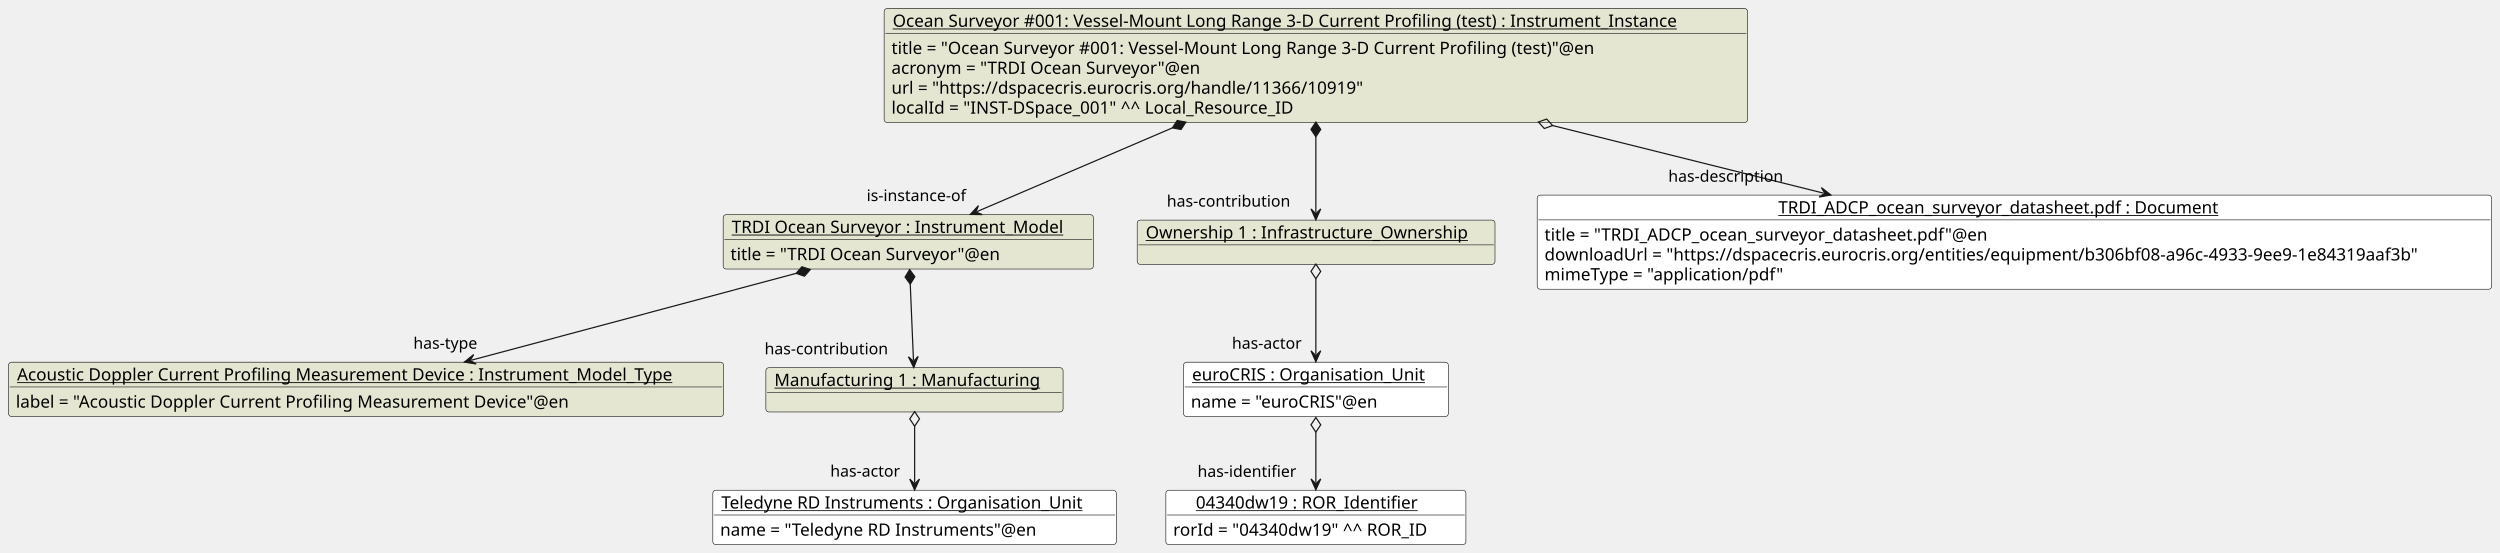
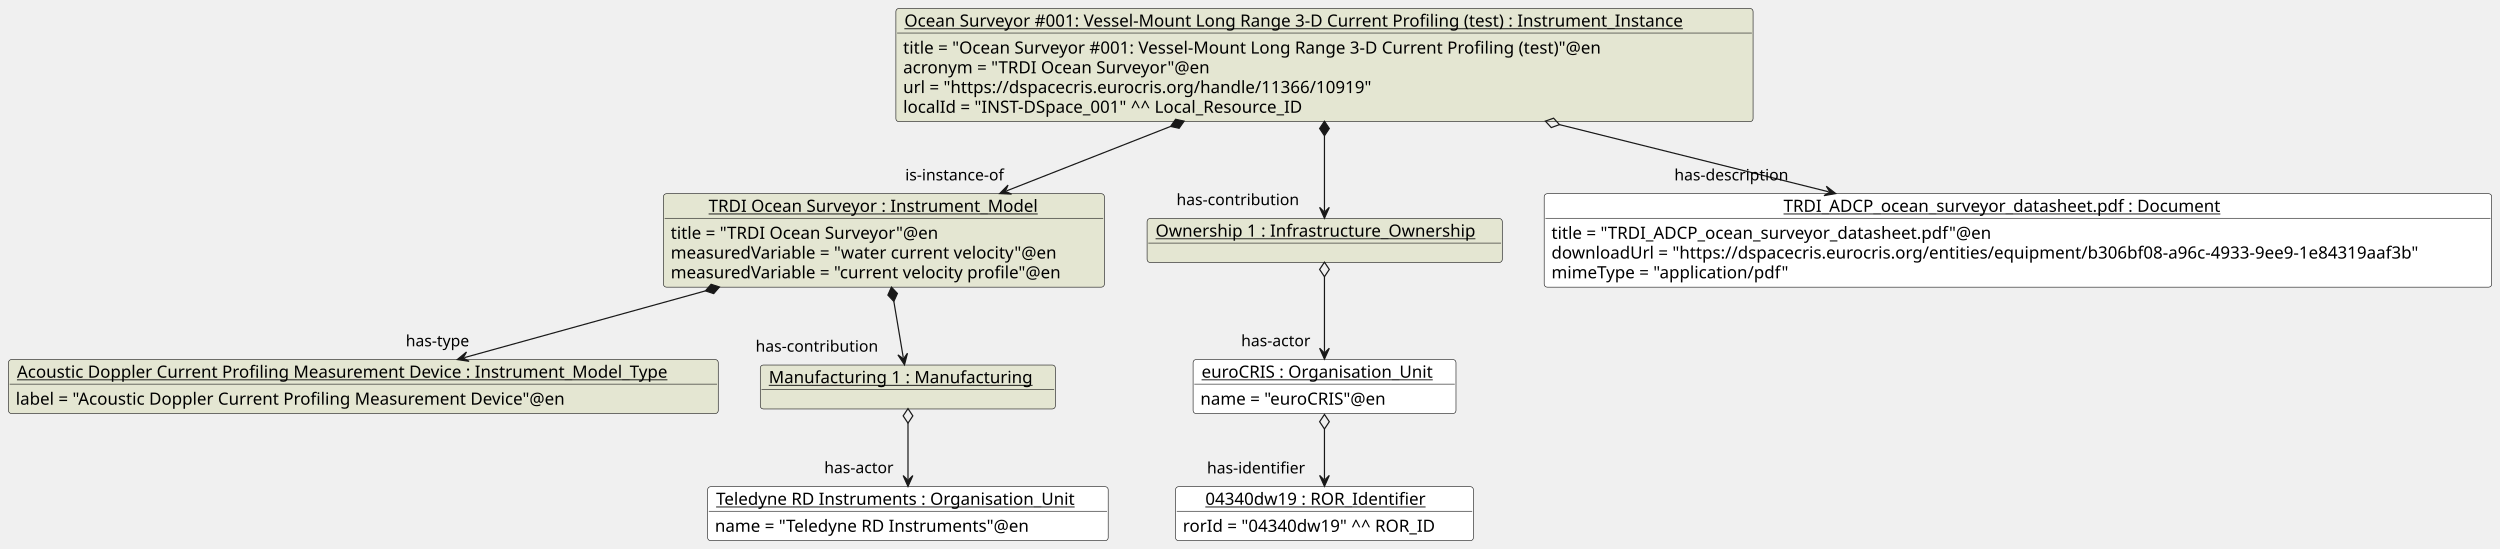
- <svg xmlns="http://www.w3.org/2000/svg" contentStyleType="text/css" data-diagram-type="CLASS" height="453px" preserveAspectRatio="none" style="width:2050px;height:453px;background:#FFFFFF;" version="1.1" viewBox="0 0 2050 453" width="2050px" zoomAndPan="magnify">
+ <svg xmlns="http://www.w3.org/2000/svg" contentStyleType="text/css" data-diagram-type="CLASS" height="453px" preserveAspectRatio="none" style="width:2065px;height:453px;background:#FFFFFF;" version="1.1" viewBox="0 0 2065 453" width="2065px" zoomAndPan="magnify">
  <defs />
  <g>
    <g class="entity" data-entity="instance" data-source-line="2" data-uid="ent0002" id="entity_instance">
-       <rect fill="#E4E6D2" height="93.484" rx="2.5" ry="2.5" style="stroke:#181818;stroke-width:0.5;" width="708.039" x="725" y="7" />
-       <text fill="#000000" font-family="sans-serif" font-size="14" lengthAdjust="spacing" text-decoration="underline" textLength="694.039" x="732" y="21.995">Ocean Surveyor #001: Vessel-Mount Long Range 3-D Current Profiling (test) : Instrument_Instance</text>
-       <line style="stroke:#181818;stroke-width:0.5;" x1="726" x2="1432.039" y1="27.297" y2="27.297" />
-       <text fill="#000000" font-family="sans-serif" font-size="14" lengthAdjust="spacing" textLength="629.214" x="731" y="44.292">title = "Ocean Surveyor #001: Vessel-Mount Long Range 3-D Current Profiling (test)"@en</text>
-       <text fill="#000000" font-family="sans-serif" font-size="14" lengthAdjust="spacing" textLength="276.281" x="731" y="60.589">acronym = "TRDI Ocean Surveyor"@en</text>
-       <text fill="#000000" font-family="sans-serif" font-size="14" lengthAdjust="spacing" textLength="416.295" x="731" y="76.886">url = "https://dspacecris.eurocris.org/handle/11366/10919"</text>
-       <text fill="#000000" font-family="sans-serif" font-size="14" lengthAdjust="spacing" textLength="366.345" x="731" y="93.183">localId = "INST-DSpace_001" ^^ Local_Resource_ID</text>
+       <rect fill="#E4E6D2" height="93.484" rx="2.5" ry="2.5" style="stroke:#181818;stroke-width:0.5;" width="708.039" x="740" y="7" />
+       <text fill="#000000" font-family="sans-serif" font-size="14" lengthAdjust="spacing" text-decoration="underline" textLength="694.039" x="747" y="21.995">Ocean Surveyor #001: Vessel-Mount Long Range 3-D Current Profiling (test) : Instrument_Instance</text>
+       <line style="stroke:#181818;stroke-width:0.5;" x1="741" x2="1447.039" y1="27.297" y2="27.297" />
+       <text fill="#000000" font-family="sans-serif" font-size="14" lengthAdjust="spacing" textLength="629.214" x="746" y="44.292">title = "Ocean Surveyor #001: Vessel-Mount Long Range 3-D Current Profiling (test)"@en</text>
+       <text fill="#000000" font-family="sans-serif" font-size="14" lengthAdjust="spacing" textLength="276.281" x="746" y="60.589">acronym = "TRDI Ocean Surveyor"@en</text>
+       <text fill="#000000" font-family="sans-serif" font-size="14" lengthAdjust="spacing" textLength="416.295" x="746" y="76.886">url = "https://dspacecris.eurocris.org/handle/11366/10919"</text>
+       <text fill="#000000" font-family="sans-serif" font-size="14" lengthAdjust="spacing" textLength="366.345" x="746" y="93.183">localId = "INST-DSpace_001" ^^ Local_Resource_ID</text>
    </g>
    <g class="entity" data-entity="model" data-source-line="9" data-uid="ent0003" id="entity_model">
-       <rect fill="#E4E6D2" height="44.594" rx="2.5" ry="2.5" style="stroke:#181818;stroke-width:0.5;" width="303.57" x="593" y="176" />
-       <text fill="#000000" font-family="sans-serif" font-size="14" lengthAdjust="spacing" text-decoration="underline" textLength="289.57" x="600" y="190.995">TRDI Ocean Surveyor : Instrument_Model</text>
-       <line style="stroke:#181818;stroke-width:0.5;" x1="594" x2="895.57" y1="196.297" y2="196.297" />
-       <text fill="#000000" font-family="sans-serif" font-size="14" lengthAdjust="spacing" textLength="242.259" x="599" y="213.292">title = "TRDI Ocean Surveyor"@en</text>
+       <rect fill="#E4E6D2" height="77.188" rx="2.5" ry="2.5" style="stroke:#181818;stroke-width:0.5;" width="364.222" x="548" y="160" />
+       <text fill="#000000" font-family="sans-serif" font-size="14" lengthAdjust="spacing" text-decoration="underline" textLength="289.57" x="585.326" y="174.995">TRDI Ocean Surveyor : Instrument_Model</text>
+       <line style="stroke:#181818;stroke-width:0.5;" x1="549" x2="911.222" y1="180.297" y2="180.297" />
+       <text fill="#000000" font-family="sans-serif" font-size="14" lengthAdjust="spacing" textLength="242.259" x="554" y="197.292">title = "TRDI Ocean Surveyor"@en</text>
+       <text fill="#000000" font-family="sans-serif" font-size="14" lengthAdjust="spacing" textLength="347.58" x="554" y="213.589">measuredVariable = "water current velocity"@en</text>
+       <text fill="#000000" font-family="sans-serif" font-size="14" lengthAdjust="spacing" textLength="352.222" x="554" y="229.886">measuredVariable = "current velocity profile"@en</text>
    </g>
-     <g class="entity" data-entity="modelType" data-source-line="13" data-uid="ent0004" id="entity_modelType">
+     <g class="entity" data-entity="modelType" data-source-line="15" data-uid="ent0004" id="entity_modelType">
      <rect fill="#E4E6D2" height="44.594" rx="2.5" ry="2.5" style="stroke:#181818;stroke-width:0.5;" width="586.284" x="7" y="297" />
      <text fill="#000000" font-family="sans-serif" font-size="14" lengthAdjust="spacing" text-decoration="underline" textLength="572.284" x="14" y="311.995">Acoustic Doppler Current Profiling Measurement Device : Instrument_Model_Type</text>
      <line style="stroke:#181818;stroke-width:0.5;" x1="8" x2="592.284" y1="317.297" y2="317.297" />
      <text fill="#000000" font-family="sans-serif" font-size="14" lengthAdjust="spacing" textLength="490.123" x="13" y="334.292">label = "Acoustic Doppler Current Profiling Measurement Device"@en</text>
    </g>
-     <g class="entity" data-entity="ownership" data-source-line="17" data-uid="ent0005" id="entity_ownership">
-       <rect fill="#E4E6D2" height="36.297" rx="2.5" ry="2.5" style="stroke:#181818;stroke-width:0.5;" width="293.392" x="932.5" y="180.5" />
-       <text fill="#000000" font-family="sans-serif" font-size="14" lengthAdjust="spacing" text-decoration="underline" textLength="279.392" x="939.5" y="195.495">Ownership 1 : Infrastructure_Ownership</text>
-       <line style="stroke:#181818;stroke-width:0.5;" x1="933.5" x2="1224.892" y1="200.797" y2="200.797" />
+     <g class="entity" data-entity="ownership" data-source-line="19" data-uid="ent0005" id="entity_ownership">
+       <rect fill="#E4E6D2" height="36.297" rx="2.5" ry="2.5" style="stroke:#181818;stroke-width:0.5;" width="293.392" x="947.5" y="180.5" />
+       <text fill="#000000" font-family="sans-serif" font-size="14" lengthAdjust="spacing" text-decoration="underline" textLength="279.392" x="954.5" y="195.495">Ownership 1 : Infrastructure_Ownership</text>
+       <line style="stroke:#181818;stroke-width:0.5;" x1="948.5" x2="1239.892" y1="200.797" y2="200.797" />
    </g>
-     <g class="entity" data-entity="manufacturing" data-source-line="19" data-uid="ent0006" id="entity_manufacturing">
+     <g class="entity" data-entity="manufacturing" data-source-line="21" data-uid="ent0006" id="entity_manufacturing">
      <rect fill="#E4E6D2" height="36.297" rx="2.5" ry="2.5" style="stroke:#181818;stroke-width:0.5;" width="243.728" x="628" y="301.5" />
      <text fill="#000000" font-family="sans-serif" font-size="14" lengthAdjust="spacing" text-decoration="underline" textLength="229.728" x="635" y="316.495">Manufacturing 1 : Manufacturing</text>
      <line style="stroke:#181818;stroke-width:0.5;" x1="629" x2="870.729" y1="321.797" y2="321.797" />
    </g>
-     <g class="entity" data-entity="eurocris" data-source-line="21" data-uid="ent0007" id="entity_eurocris">
-       <rect fill="#FFFFFF" height="44.594" rx="2.5" ry="2.5" style="stroke:#181818;stroke-width:0.5;" width="217.137" x="970.5" y="297" />
-       <text fill="#000000" font-family="sans-serif" font-size="14" lengthAdjust="spacing" text-decoration="underline" textLength="203.137" x="977.5" y="311.995">euroCRIS : Organisation_Unit</text>
-       <line style="stroke:#181818;stroke-width:0.5;" x1="971.5" x2="1186.637" y1="317.297" y2="317.297" />
-       <text fill="#000000" font-family="sans-serif" font-size="14" lengthAdjust="spacing" textLength="169.025" x="976.5" y="334.292">name = "euroCRIS"@en</text>
+     <g class="entity" data-entity="eurocris" data-source-line="23" data-uid="ent0007" id="entity_eurocris">
+       <rect fill="#FFFFFF" height="44.594" rx="2.5" ry="2.5" style="stroke:#181818;stroke-width:0.5;" width="217.137" x="985.5" y="297" />
+       <text fill="#000000" font-family="sans-serif" font-size="14" lengthAdjust="spacing" text-decoration="underline" textLength="203.137" x="992.5" y="311.995">euroCRIS : Organisation_Unit</text>
+       <line style="stroke:#181818;stroke-width:0.5;" x1="986.5" x2="1201.637" y1="317.297" y2="317.297" />
+       <text fill="#000000" font-family="sans-serif" font-size="14" lengthAdjust="spacing" textLength="169.025" x="991.5" y="334.292">name = "euroCRIS"@en</text>
    </g>
-     <g class="entity" data-entity="eurocris_ror" data-source-line="25" data-uid="ent0008" id="entity_eurocris_ror">
-       <rect fill="#FFFFFF" height="44.594" rx="2.5" ry="2.5" style="stroke:#181818;stroke-width:0.5;" width="246.035" x="956" y="402" />
-       <text fill="#000000" font-family="sans-serif" font-size="14" lengthAdjust="spacing" text-decoration="underline" textLength="196.848" x="980.594" y="416.995">04340dw19 : ROR_Identifier</text>
-       <line style="stroke:#181818;stroke-width:0.5;" x1="957" x2="1201.035" y1="422.297" y2="422.297" />
-       <text fill="#000000" font-family="sans-serif" font-size="14" lengthAdjust="spacing" textLength="234.035" x="962" y="439.292">rorId = "04340dw19" ^^ ROR_ID</text>
+     <g class="entity" data-entity="eurocris_ror" data-source-line="27" data-uid="ent0008" id="entity_eurocris_ror">
+       <rect fill="#FFFFFF" height="44.594" rx="2.5" ry="2.5" style="stroke:#181818;stroke-width:0.5;" width="246.035" x="971" y="402" />
+       <text fill="#000000" font-family="sans-serif" font-size="14" lengthAdjust="spacing" text-decoration="underline" textLength="196.848" x="995.594" y="416.995">04340dw19 : ROR_Identifier</text>
+       <line style="stroke:#181818;stroke-width:0.5;" x1="972" x2="1216.035" y1="422.297" y2="422.297" />
+       <text fill="#000000" font-family="sans-serif" font-size="14" lengthAdjust="spacing" textLength="234.035" x="977" y="439.292">rorId = "04340dw19" ^^ ROR_ID</text>
    </g>
-     <g class="entity" data-entity="teledyne" data-source-line="29" data-uid="ent0009" id="entity_teledyne">
+     <g class="entity" data-entity="teledyne" data-source-line="31" data-uid="ent0009" id="entity_teledyne">
      <rect fill="#FFFFFF" height="44.594" rx="2.5" ry="2.5" style="stroke:#181818;stroke-width:0.5;" width="330.866" x="584.5" y="402" />
      <text fill="#000000" font-family="sans-serif" font-size="14" lengthAdjust="spacing" text-decoration="underline" textLength="316.866" x="591.5" y="416.995">Teledyne RD Instruments : Organisation_Unit</text>
      <line style="stroke:#181818;stroke-width:0.5;" x1="585.5" x2="914.366" y1="422.297" y2="422.297" />
      <text fill="#000000" font-family="sans-serif" font-size="14" lengthAdjust="spacing" textLength="282.755" x="590.5" y="439.292">name = "Teledyne RD Instruments"@en</text>
    </g>
-     <g class="entity" data-entity="datasheet" data-source-line="33" data-uid="ent0010" id="entity_datasheet">
-       <rect fill="#FFFFFF" height="77.188" rx="2.5" ry="2.5" style="stroke:#181818;stroke-width:0.5;" width="782.636" x="1260.5" y="160" />
-       <text fill="#000000" font-family="sans-serif" font-size="14" lengthAdjust="spacing" text-decoration="underline" textLength="387.235" x="1458.2" y="174.995">TRDI_ADCP_ocean_surveyor_datasheet.pdf : Document</text>
-       <line style="stroke:#181818;stroke-width:0.5;" x1="1261.5" x2="2042.136" y1="180.297" y2="180.297" />
-       <text fill="#000000" font-family="sans-serif" font-size="14" lengthAdjust="spacing" textLength="393.456" x="1266.5" y="197.292">title = "TRDI_ADCP_ocean_surveyor_datasheet.pdf"@en</text>
-       <text fill="#000000" font-family="sans-serif" font-size="14" lengthAdjust="spacing" textLength="770.636" x="1266.5" y="213.589">downloadUrl = "https://dspacecris.eurocris.org/entities/equipment/b306bf08-a96c-4933-9ee9-1e84319aaf3b"</text>
-       <text fill="#000000" font-family="sans-serif" font-size="14" lengthAdjust="spacing" textLength="212.269" x="1266.5" y="229.886">mimeType = "application/pdf"</text>
+     <g class="entity" data-entity="datasheet" data-source-line="35" data-uid="ent0010" id="entity_datasheet">
+       <rect fill="#FFFFFF" height="77.188" rx="2.5" ry="2.5" style="stroke:#181818;stroke-width:0.5;" width="782.636" x="1275.5" y="160" />
+       <text fill="#000000" font-family="sans-serif" font-size="14" lengthAdjust="spacing" text-decoration="underline" textLength="387.235" x="1473.2" y="174.995">TRDI_ADCP_ocean_surveyor_datasheet.pdf : Document</text>
+       <line style="stroke:#181818;stroke-width:0.5;" x1="1276.5" x2="2057.136" y1="180.297" y2="180.297" />
+       <text fill="#000000" font-family="sans-serif" font-size="14" lengthAdjust="spacing" textLength="393.456" x="1281.5" y="197.292">title = "TRDI_ADCP_ocean_surveyor_datasheet.pdf"@en</text>
+       <text fill="#000000" font-family="sans-serif" font-size="14" lengthAdjust="spacing" textLength="770.636" x="1281.5" y="213.589">downloadUrl = "https://dspacecris.eurocris.org/entities/equipment/b306bf08-a96c-4933-9ee9-1e84319aaf3b"</text>
+       <text fill="#000000" font-family="sans-serif" font-size="14" lengthAdjust="spacing" textLength="212.269" x="1281.5" y="229.886">mimeType = "application/pdf"</text>
    </g>
-     <g class="link" data-entity-1="instance" data-entity-2="model" data-source-line="39" data-uid="lnk11" id="link_instance_model">
-       <path codeLine="39" d="M961.369,104.863 C902.189,130.203 847.855,153.458 801.135,173.468" fill="none" id="instance-model" style="stroke:#181818;stroke-width:1;" />
-       <polygon fill="#181818" points="972.4,100.14,965.31,98.825,961.369,104.863,968.459,106.179,972.4,100.14" style="stroke:#181818;stroke-width:1;" />
-       <polygon fill="#181818" points="795.62,175.83,805.468,175.964,800.216,173.862,802.318,168.61,795.62,175.83" style="stroke:#181818;stroke-width:1;" />
-       <text fill="#000000" font-family="sans-serif" font-size="13" lengthAdjust="spacing" textLength="87.369" x="710.641" y="164.861">is-instance-of</text>
+     <g class="link" data-entity-1="instance" data-entity-2="model" data-source-line="41" data-uid="lnk11" id="link_instance_model">
+       <path codeLine="41" d="M966.911,104.428 C917.791,123.728 878.005,139.356 831.315,157.696" fill="none" id="instance-model" style="stroke:#181818;stroke-width:1;" />
+       <polygon fill="#181818" points="978.08,100.04,971.033,98.511,966.911,104.428,973.958,105.957,978.08,100.04" style="stroke:#181818;stroke-width:1;" />
+       <polygon fill="#181818" points="825.73,159.89,835.569,160.323,830.384,158.062,832.644,152.876,825.73,159.89" style="stroke:#181818;stroke-width:1;" />
+       <text fill="#000000" font-family="sans-serif" font-size="13" lengthAdjust="spacing" textLength="87.369" x="747.72" y="149.027">is-instance-of</text>
    </g>
-     <g class="link" data-entity-1="model" data-entity-2="modelType" data-source-line="41" data-uid="lnk12" id="link_model_modelType">
-       <path codeLine="41" d="M652.817,224.15 C572.427,245.65 466.986,273.85 386.536,295.36" fill="none" id="model-modelType" style="stroke:#181818;stroke-width:1;" />
-       <polygon fill="#181818" points="664.41,221.05,657.58,218.736,652.817,224.15,659.647,226.464,664.41,221.05" style="stroke:#181818;stroke-width:1;" />
-       <polygon fill="#181818" points="380.74,296.91,390.468,298.45,385.57,295.618,388.401,290.721,380.74,296.91" style="stroke:#181818;stroke-width:1;" />
-       <text fill="#000000" font-family="sans-serif" font-size="13" lengthAdjust="spacing" textLength="56.71" x="338.971" y="285.963">has-type</text>
+     <g class="link" data-entity-1="model" data-entity-2="modelType" data-source-line="43" data-uid="lnk12" id="link_model_modelType">
+       <path codeLine="43" d="M582.675,240.27 C511.305,260.02 443.733,278.719 383.512,295.389" fill="none" id="model-modelType" style="stroke:#181818;stroke-width:1;" />
+       <polygon fill="#181818" points="594.24,237.07,587.39,234.815,582.675,240.27,589.524,242.525,594.24,237.07" style="stroke:#181818;stroke-width:1;" />
+       <polygon fill="#181818" points="377.73,296.99,387.471,298.444,382.549,295.656,385.337,290.734,377.73,296.99" style="stroke:#181818;stroke-width:1;" />
+       <text fill="#000000" font-family="sans-serif" font-size="13" lengthAdjust="spacing" textLength="56.71" x="335.152" y="286.064">has-type</text>
    </g>
-     <g class="link" data-entity-1="instance" data-entity-2="ownership" data-source-line="43" data-uid="lnk13" id="link_instance_ownership">
-       <path codeLine="43" d="M1079,112.14 C1079,139.44 1079,154.55 1079,174.28" fill="none" id="instance-ownership" style="stroke:#181818;stroke-width:1;" />
-       <polygon fill="#181818" points="1079,100.14,1075,106.14,1079,112.14,1083,106.14,1079,100.14" style="stroke:#181818;stroke-width:1;" />
-       <polygon fill="#181818" points="1079,180.28,1083,171.28,1079,175.28,1075,171.28,1079,180.28" style="stroke:#181818;stroke-width:1;" />
-       <text fill="#000000" font-family="sans-serif" font-size="13" lengthAdjust="spacing" textLength="106.457" x="956.779" y="169.445">has-contribution</text>
+     <g class="link" data-entity-1="instance" data-entity-2="ownership" data-source-line="45" data-uid="lnk13" id="link_instance_ownership">
+       <path codeLine="45" d="M1094,112.14 C1094,139.44 1094,154.55 1094,174.28" fill="none" id="instance-ownership" style="stroke:#181818;stroke-width:1;" />
+       <polygon fill="#181818" points="1094,100.14,1090,106.14,1094,112.14,1098,106.14,1094,100.14" style="stroke:#181818;stroke-width:1;" />
+       <polygon fill="#181818" points="1094,180.28,1098,171.28,1094,175.28,1090,171.28,1094,180.28" style="stroke:#181818;stroke-width:1;" />
+       <text fill="#000000" font-family="sans-serif" font-size="13" lengthAdjust="spacing" textLength="106.457" x="971.779" y="169.445">has-contribution</text>
    </g>
-     <g class="link" data-entity-1="ownership" data-entity-2="eurocris" data-source-line="45" data-uid="lnk14" id="link_ownership_eurocris">
-       <path codeLine="45" d="M1079,228.55 C1079,249.63 1079,267.54 1079,290.63" fill="none" id="ownership-eurocris" style="stroke:#181818;stroke-width:1;" />
-       <polygon fill="none" points="1079,216.55,1075,222.55,1079,228.55,1083,222.55,1079,216.55" style="stroke:#181818;stroke-width:1;" />
-       <polygon fill="#181818" points="1079,296.63,1083,287.63,1079,291.63,1075,287.63,1079,296.63" style="stroke:#181818;stroke-width:1;" />
-       <text fill="#000000" font-family="sans-serif" font-size="13" lengthAdjust="spacing" textLength="61.179" x="1010.19" y="285.984">has-actor</text>
+     <g class="link" data-entity-1="ownership" data-entity-2="eurocris" data-source-line="47" data-uid="lnk14" id="link_ownership_eurocris">
+       <path codeLine="47" d="M1094,228.55 C1094,249.63 1094,267.54 1094,290.63" fill="none" id="ownership-eurocris" style="stroke:#181818;stroke-width:1;" />
+       <polygon fill="none" points="1094,216.55,1090,222.55,1094,228.55,1098,222.55,1094,216.55" style="stroke:#181818;stroke-width:1;" />
+       <polygon fill="#181818" points="1094,296.63,1098,287.63,1094,291.63,1090,287.63,1094,296.63" style="stroke:#181818;stroke-width:1;" />
+       <text fill="#000000" font-family="sans-serif" font-size="13" lengthAdjust="spacing" textLength="61.179" x="1025.19" y="285.984">has-actor</text>
    </g>
-     <g class="link" data-entity-1="eurocris" data-entity-2="eurocris_ror" data-source-line="47" data-uid="lnk15" id="link_eurocris_eurocris_ror">
-       <path codeLine="47" d="M1079,354.34 C1079,371.82 1079,378.22 1079,395.69" fill="none" id="eurocris-eurocris_ror" style="stroke:#181818;stroke-width:1;" />
-       <polygon fill="none" points="1079,342.34,1075,348.34,1079,354.34,1083,348.34,1079,342.34" style="stroke:#181818;stroke-width:1;" />
-       <polygon fill="#181818" points="1079,401.69,1083,392.69,1079,396.69,1075,392.69,1079,401.69" style="stroke:#181818;stroke-width:1;" />
-       <text fill="#000000" font-family="sans-serif" font-size="13" lengthAdjust="spacing" textLength="86.011" x="981.978" y="391.059">has-identifier</text>
+     <g class="link" data-entity-1="eurocris" data-entity-2="eurocris_ror" data-source-line="49" data-uid="lnk15" id="link_eurocris_eurocris_ror">
+       <path codeLine="49" d="M1094,354.34 C1094,371.82 1094,378.22 1094,395.69" fill="none" id="eurocris-eurocris_ror" style="stroke:#181818;stroke-width:1;" />
+       <polygon fill="none" points="1094,342.34,1090,348.34,1094,354.34,1098,348.34,1094,342.34" style="stroke:#181818;stroke-width:1;" />
+       <polygon fill="#181818" points="1094,401.69,1098,392.69,1094,396.69,1090,392.69,1094,401.69" style="stroke:#181818;stroke-width:1;" />
+       <text fill="#000000" font-family="sans-serif" font-size="13" lengthAdjust="spacing" textLength="86.011" x="996.978" y="391.059">has-identifier</text>
    </g>
-     <g class="link" data-entity-1="model" data-entity-2="manufacturing" data-source-line="49" data-uid="lnk16" id="link_model_manufacturing">
-       <path codeLine="49" d="M746.41,233.04 C747.37,256.08 748.138,274.165 749.028,295.355" fill="none" id="model-manufacturing" style="stroke:#181818;stroke-width:1;" />
-       <polygon fill="#181818" points="745.91,221.05,742.163,227.211,746.41,233.04,750.156,226.878,745.91,221.05" style="stroke:#181818;stroke-width:1;" />
-       <polygon fill="#181818" points="749.28,301.35,752.899,292.19,749.07,296.354,744.906,292.526,749.28,301.35" style="stroke:#181818;stroke-width:1;" />
-       <text fill="#000000" font-family="sans-serif" font-size="13" lengthAdjust="spacing" textLength="106.457" x="626.94" y="290.536">has-contribution</text>
+     <g class="link" data-entity-1="model" data-entity-2="manufacturing" data-source-line="51" data-uid="lnk16" id="link_model_manufacturing">
+       <path codeLine="51" d="M738.315,248.985 C741.925,270.505 743.305,278.693 746.115,295.403" fill="none" id="model-manufacturing" style="stroke:#181818;stroke-width:1;" />
+       <polygon fill="#181818" points="736.33,237.15,733.378,243.729,738.315,248.985,741.268,242.406,736.33,237.15" style="stroke:#181818;stroke-width:1;" />
+       <polygon fill="#181818" points="747.11,301.32,749.562,291.781,746.281,296.389,741.673,293.108,747.11,301.32" style="stroke:#181818;stroke-width:1;" />
+       <text fill="#000000" font-family="sans-serif" font-size="13" lengthAdjust="spacing" textLength="106.457" x="624.105" y="290.497">has-contribution</text>
    </g>
-     <g class="link" data-entity-1="manufacturing" data-entity-2="teledyne" data-source-line="51" data-uid="lnk17" id="link_manufacturing_teledyne">
-       <path codeLine="51" d="M750,349.51 C750,367.11 750,376.65 750,395.81" fill="none" id="manufacturing-teledyne" style="stroke:#181818;stroke-width:1;" />
+     <g class="link" data-entity-1="manufacturing" data-entity-2="teledyne" data-source-line="53" data-uid="lnk17" id="link_manufacturing_teledyne">
+       <path codeLine="53" d="M750,349.51 C750,367.11 750,376.65 750,395.81" fill="none" id="manufacturing-teledyne" style="stroke:#181818;stroke-width:1;" />
      <polygon fill="none" points="750,337.51,746,343.51,750,349.51,754,343.51,750,337.51" style="stroke:#181818;stroke-width:1;" />
      <polygon fill="#181818" points="750,401.81,754,392.81,750,396.81,746,392.81,750,401.81" style="stroke:#181818;stroke-width:1;" />
      <text fill="#000000" font-family="sans-serif" font-size="13" lengthAdjust="spacing" textLength="61.179" x="680.845" y="390.836">has-actor</text>
    </g>
-     <g class="link" data-entity-1="instance" data-entity-2="datasheet" data-source-line="53" data-uid="lnk18" id="link_instance_datasheet">
-       <path codeLine="53" d="M1273.123,102.946 C1350.443,122.246 1421.988,140.097 1495.488,158.437" fill="none" id="instance-datasheet" style="stroke:#181818;stroke-width:1;" />
-       <polygon fill="none" points="1261.48,100.04,1266.333,105.374,1273.123,102.946,1268.27,97.612,1261.48,100.04" style="stroke:#181818;stroke-width:1;" />
-       <polygon fill="#181818" points="1501.31,159.89,1493.546,153.83,1496.459,158.679,1491.609,161.592,1501.31,159.89" style="stroke:#181818;stroke-width:1;" />
-       <text fill="#000000" font-family="sans-serif" font-size="13" lengthAdjust="spacing" textLength="99.95" x="1368.015" y="149.027">has-description</text>
+     <g class="link" data-entity-1="instance" data-entity-2="datasheet" data-source-line="55" data-uid="lnk18" id="link_instance_datasheet">
+       <path codeLine="55" d="M1288.123,102.946 C1365.443,122.246 1436.988,140.097 1510.488,158.437" fill="none" id="instance-datasheet" style="stroke:#181818;stroke-width:1;" />
+       <polygon fill="none" points="1276.48,100.04,1281.333,105.374,1288.123,102.946,1283.27,97.612,1276.48,100.04" style="stroke:#181818;stroke-width:1;" />
+       <polygon fill="#181818" points="1516.31,159.89,1508.546,153.83,1511.459,158.679,1506.609,161.592,1516.31,159.89" style="stroke:#181818;stroke-width:1;" />
+       <text fill="#000000" font-family="sans-serif" font-size="13" lengthAdjust="spacing" textLength="99.95" x="1383.015" y="149.027">has-description</text>
    </g>
  </g>
</svg>
